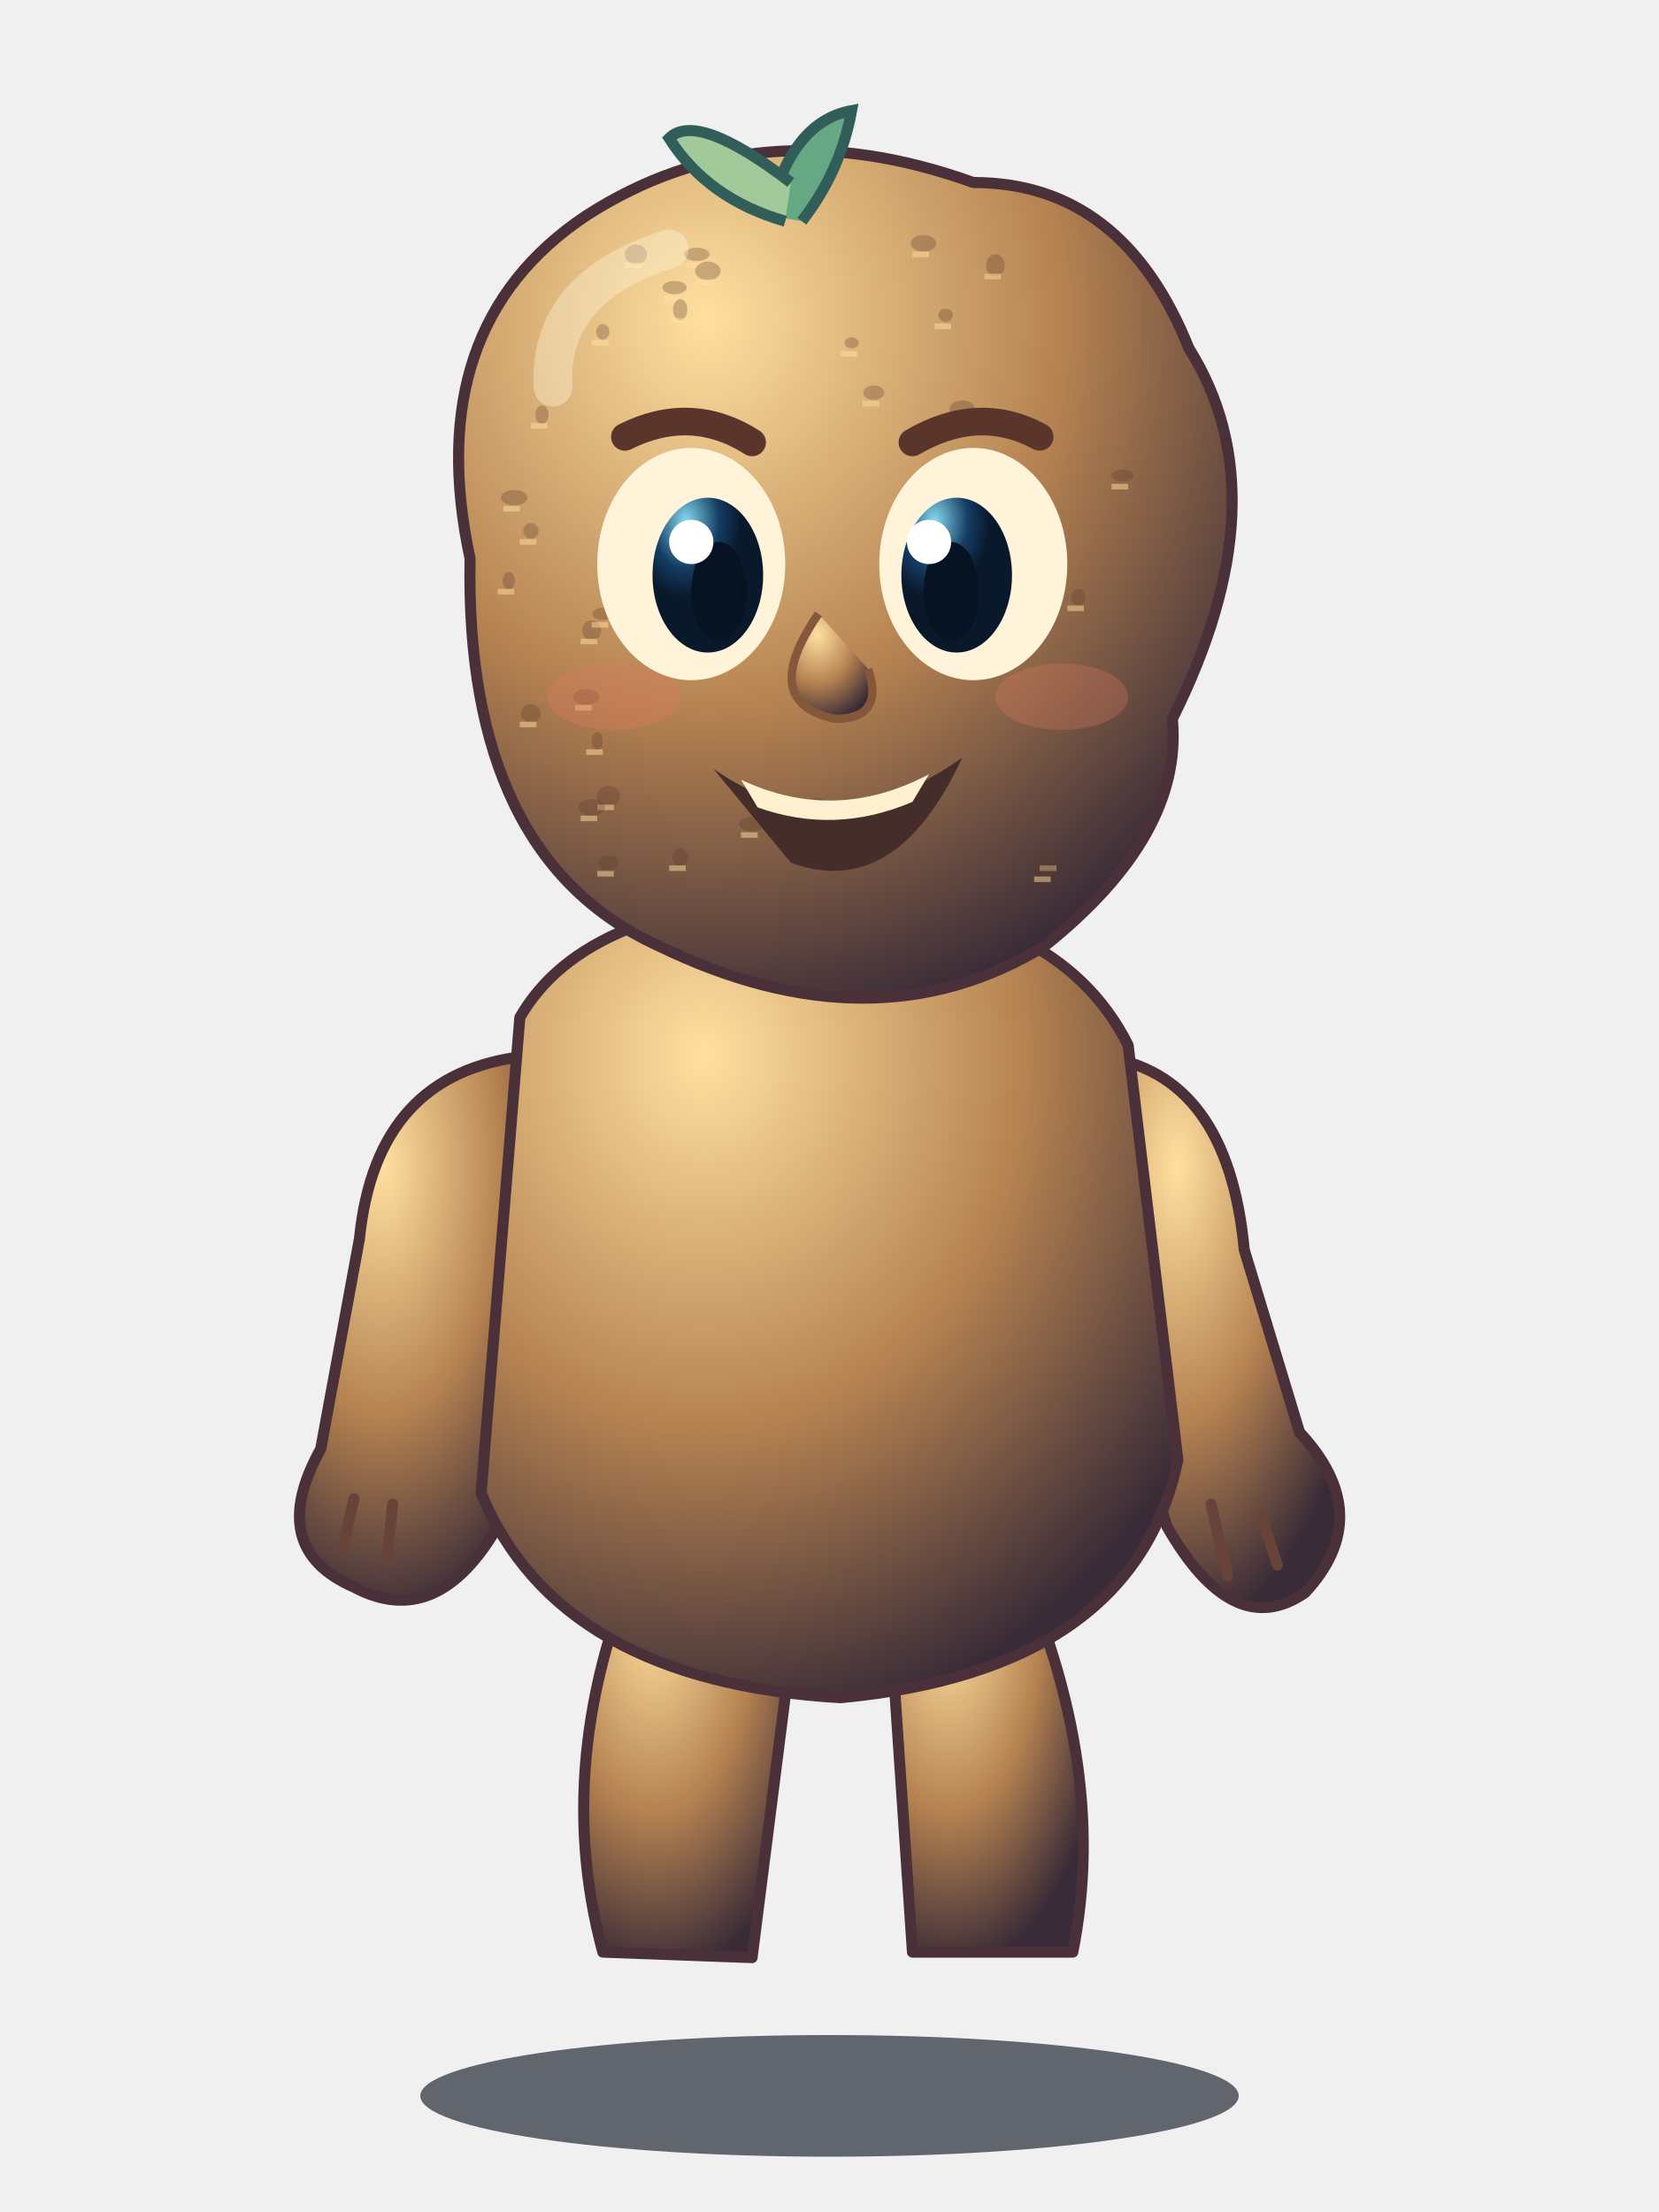
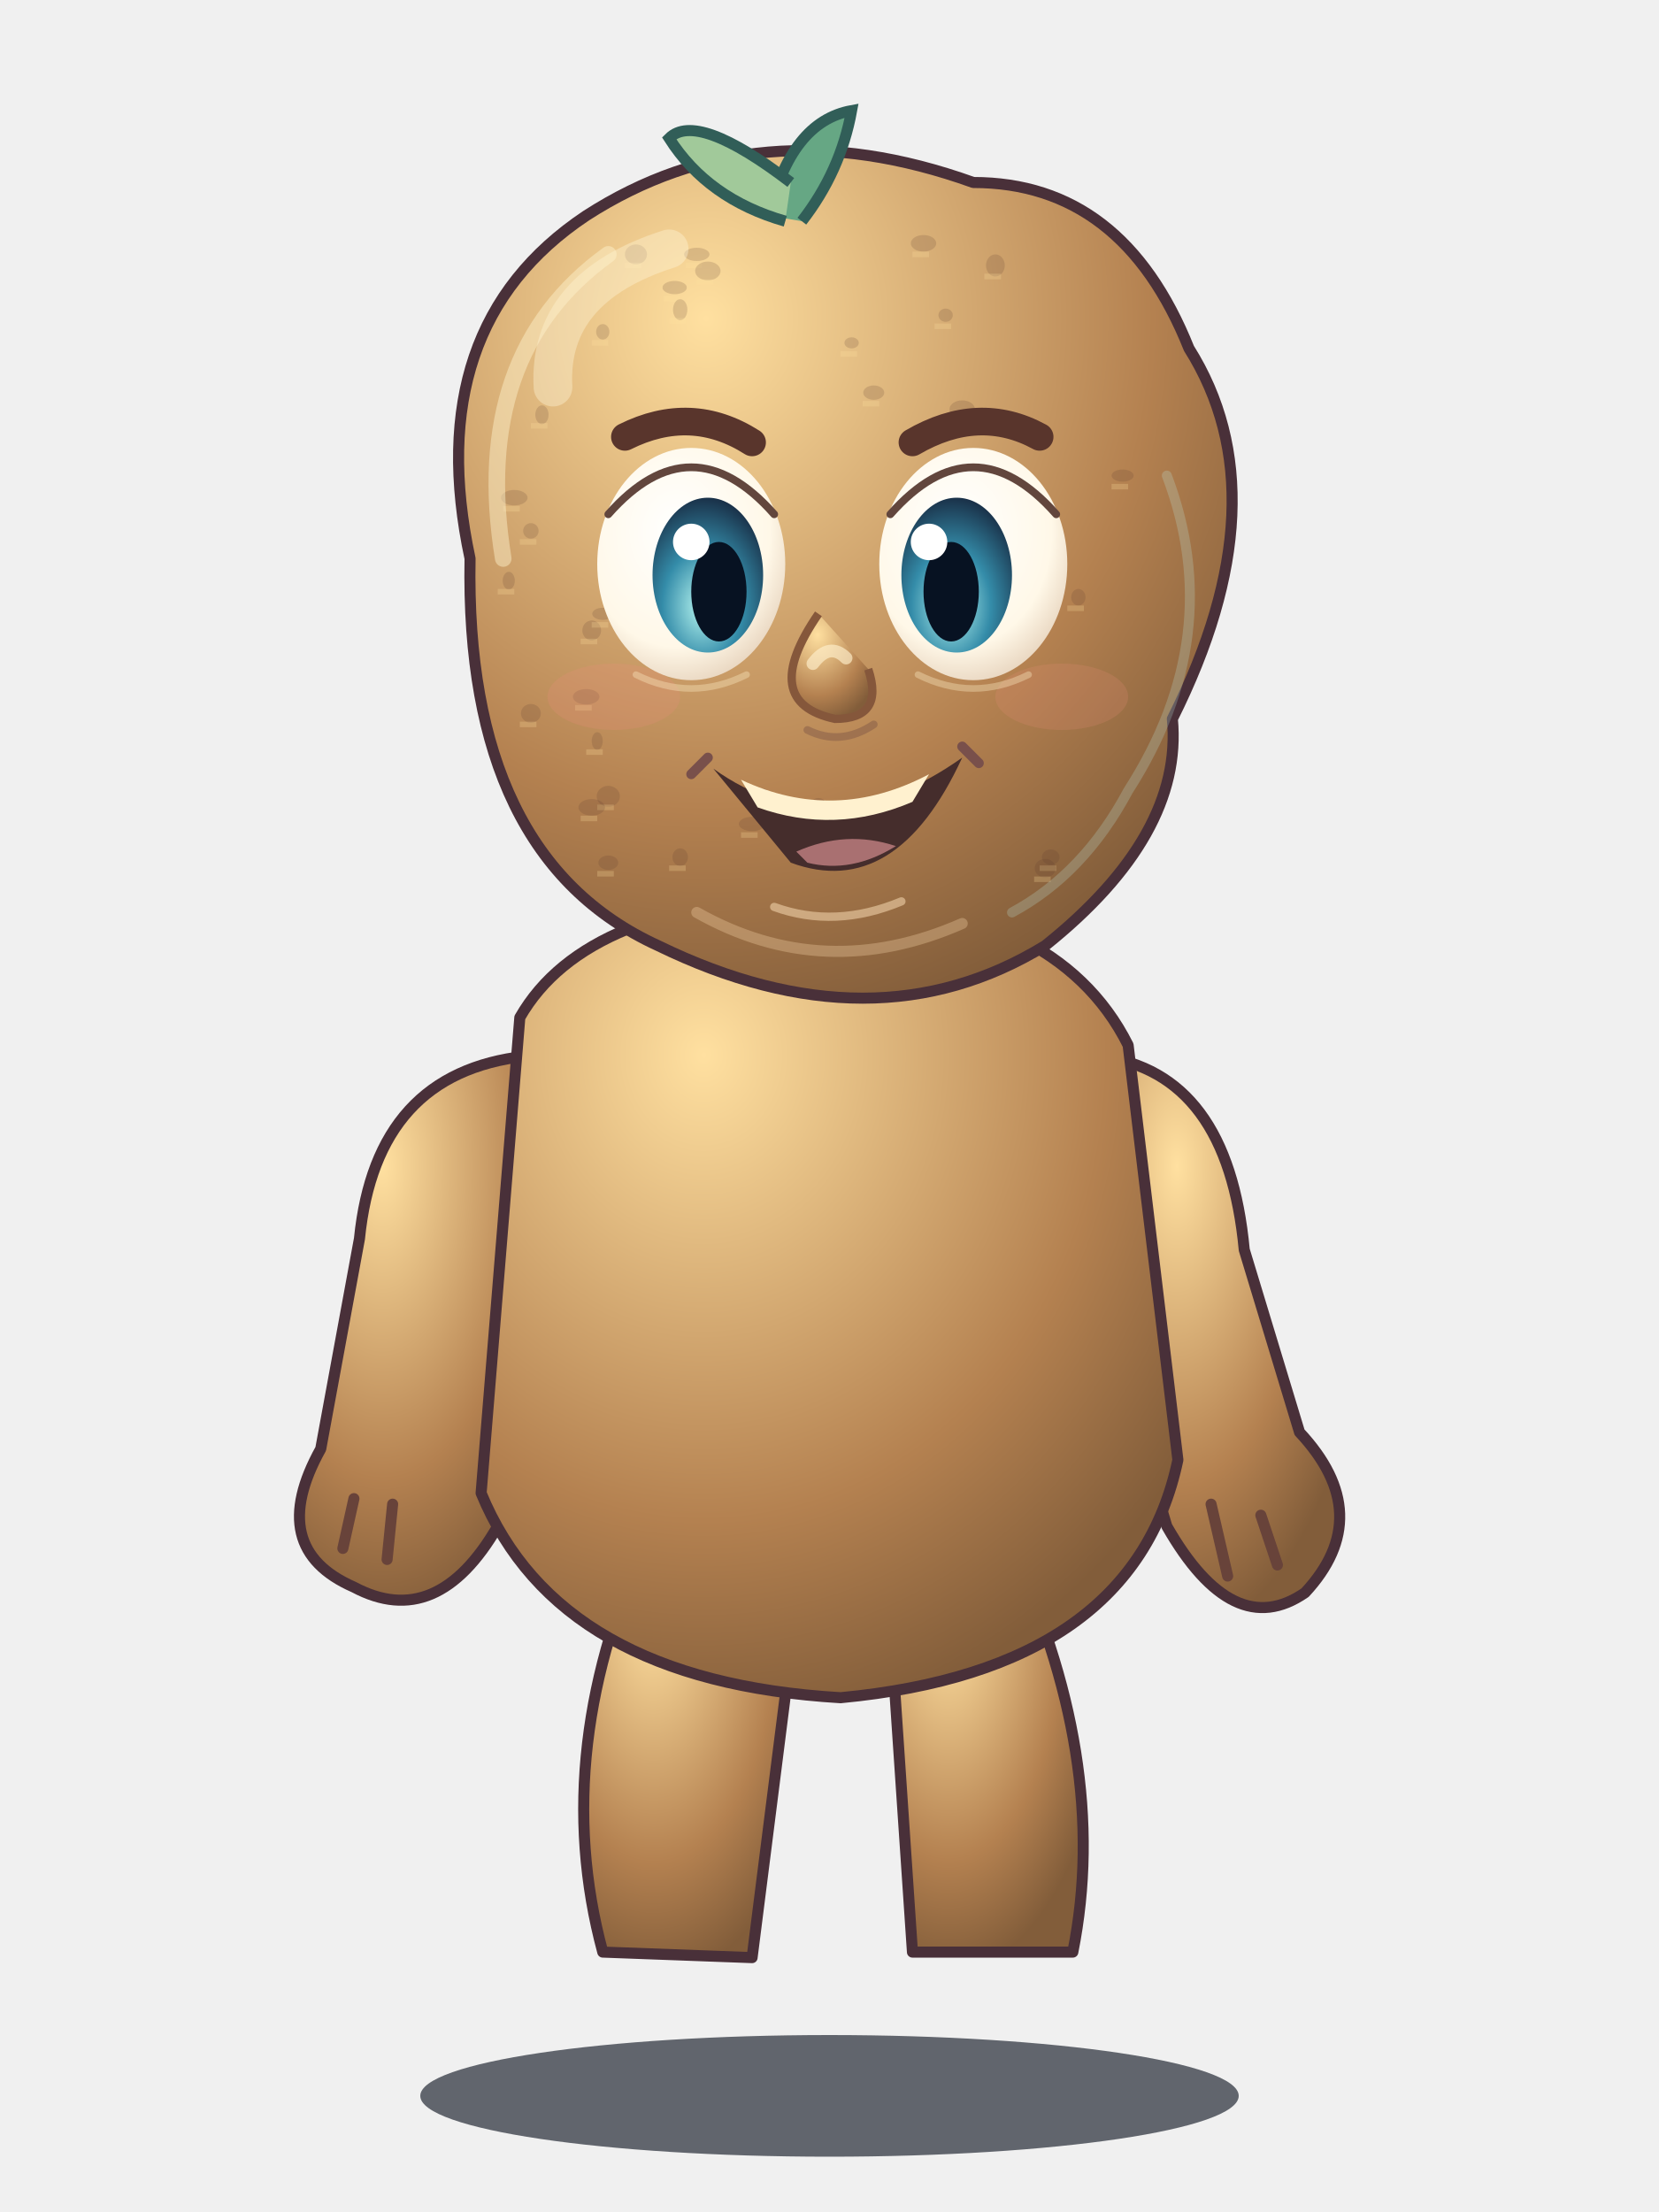
<svg xmlns="http://www.w3.org/2000/svg" viewBox="0 0 300 400">
  <defs>
    <radialGradient id="skin" cx=".32" cy=".2" r=".85">
      <stop stop-color="#ffe0a0" />
-       <stop offset=".55" stop-color="#b48150" />
-       <stop offset="1" stop-color="#392b37" />
+       <stop offset=".68" stop-color="#b48150" />
+       <stop offset="1" stop-color="#825d3a" />
    </radialGradient>
    <linearGradient id="cloth" x2=".8" y2="1">
      <stop stop-color="#3d5b75" />
      <stop offset=".5" stop-color="#253648" />
      <stop offset="1" stop-color="#101b2d" />
    </linearGradient>
    <linearGradient id="metal" x2=".75" y2="1">
      <stop stop-color="#dce6e9" />
      <stop offset=".3" stop-color="#7e98ac" />
      <stop offset=".48" stop-color="#e1e9eb" />
      <stop offset=".55" stop-color="#496477" />
      <stop offset="1" stop-color="#192c40" />
    </linearGradient>
    <linearGradient id="trim" x2="1" y2="1">
      <stop stop-color="#edfcff" />
      <stop offset=".4" stop-color="#62eafa" />
      <stop offset="1" stop-color="#287c9f" />
    </linearGradient>
    <linearGradient id="leather" x2=".8" y2="1">
      <stop stop-color="#c59269" />
      <stop offset=".5" stop-color="#855339" />
      <stop offset="1" stop-color="#392722" />
    </linearGradient>
    <linearGradient id="hair" x2=".3" y2="1">
      <stop stop-color="#8f5a36" />
      <stop offset=".6" stop-color="#492b25" />
      <stop offset="1" stop-color="#241b22" />
    </linearGradient>
    <radialGradient id="lens" cx=".3" cy=".15">
      <stop stop-color="#84d9ef" />
      <stop offset=".6" stop-color="#153e64" />
      <stop offset="1" stop-color="#09182b" />
    </radialGradient>
  </defs>
+   <defs>
+     <radialGradient id="face-pearl" cx=".42" cy=".36" r=".8">
+       <stop stop-color="#ffffff" />
+       <stop offset=".62" stop-color="#fff8e8" />
+       <stop offset="1" stop-color="#d8bda3" />
+     </radialGradient>
+   </defs>
  <ellipse cx="150" cy="379" rx="74" ry="11" fill="#020916" opacity=".6" />
  <g stroke="#493039" stroke-width="2" stroke-linejoin="round">
    <path d="M118 276Q99 316 109 353L136 354L145 283Z" fill="url(#skin)" />
    <path d="M160 279L165 353L194 353Q201 318 182 278Z" fill="url(#skin)" />
    <path d="M95 191Q68 194 65 224L58 262Q48 280 64 287Q79 295 90 276L101 235Z" fill="url(#skin)" />
    <path d="M199 191Q222 194 225 226L235 259Q249 274 236 288Q223 297 211 276L199 236Z" fill="url(#skin)" />
    <path d="M94 184Q106 163 148 162Q191 163 204 189L213 264Q205 302 152 307Q101 304 87 270Z" fill="url(#skin)" />
    <path d="M85 101Q76 59 106 39Q137 19 176 33Q203 33 215 63Q232 90 212 130Q214 151 189 171Q158 190 119 171Q84 155 85 101Z" fill="url(#skin)" />
  </g>
-   <ellipse cx="153" cy="150" rx="1.3" ry="1.8" fill="#59392d" opacity=".3" />
-   <path d="M151 152l3 0" stroke="#ffe0a0" opacity=".5" />
-   <ellipse cx="195" cy="108" rx="1.3" ry="1.5" fill="#59392d" opacity=".3" />
-   <path d="M193 110l3 0" stroke="#ffe0a0" opacity=".5" />
-   <ellipse cx="93" cy="90" rx="2.4" ry="1.4" fill="#59392d" opacity=".3" />
-   <path d="M91 92l3 0" stroke="#ffe0a0" opacity=".5" />
-   <ellipse cx="110" cy="144" rx="2.1" ry="1.9" fill="#59392d" opacity=".3" />
-   <path d="M108 146l3 0" stroke="#ffe0a0" opacity=".5" />
-   <ellipse cx="180" cy="48" rx="1.7" ry="2.0" fill="#59392d" opacity=".3" />
-   <path d="M178 50l3 0" stroke="#ffe0a0" opacity=".5" />
-   <ellipse cx="190" cy="155" rx="1.6" ry="1.4" fill="#59392d" opacity=".3" />
-   <path d="M188 157l3 0" stroke="#ffe0a0" opacity=".5" />
-   <ellipse cx="106" cy="126" rx="2.4" ry="1.4" fill="#59392d" opacity=".3" />
-   <path d="M104 128l3 0" stroke="#ffe0a0" opacity=".5" />
-   <ellipse cx="107" cy="146" rx="2.4" ry="1.5" fill="#59392d" opacity=".3" />
-   <path d="M105 148l3 0" stroke="#ffe0a0" opacity=".5" />
-   <ellipse cx="154" cy="62" rx="1.3" ry="1.0" fill="#59392d" opacity=".3" />
-   <path d="M152 64l3 0" stroke="#ffe0a0" opacity=".5" />
-   <ellipse cx="122" cy="52" rx="2.2" ry="1.2" fill="#59392d" opacity=".3" />
-   <path d="M120 54l3 0" stroke="#ffe0a0" opacity=".5" />
-   <ellipse cx="189" cy="157" rx="1.9" ry="1.7" fill="#59392d" opacity=".3" />
-   <path d="M187 159l3 0" stroke="#ffe0a0" opacity=".5" />
-   <ellipse cx="107" cy="114" rx="1.7" ry="1.8" fill="#59392d" opacity=".3" />
-   <path d="M105 116l3 0" stroke="#ffe0a0" opacity=".5" />
-   <ellipse cx="110" cy="156" rx="1.8" ry="1.3" fill="#59392d" opacity=".3" />
-   <path d="M108 158l3 0" stroke="#ffe0a0" opacity=".5" />
-   <ellipse cx="126" cy="46" rx="2.3" ry="1.2" fill="#59392d" opacity=".3" />
-   <path d="M124 48l3 0" stroke="#ffe0a0" opacity=".5" />
-   <ellipse cx="92" cy="105" rx="1.1" ry="1.6" fill="#59392d" opacity=".3" />
-   <path d="M90 107l3 0" stroke="#ffe0a0" opacity=".5" />
-   <ellipse cx="158" cy="71" rx="1.9" ry="1.3" fill="#59392d" opacity=".3" />
-   <path d="M156 73l3 0" stroke="#ffe0a0" opacity=".5" />
-   <ellipse cx="171" cy="57" rx="1.3" ry="1.2" fill="#59392d" opacity=".3" />
-   <path d="M169 59l3 0" stroke="#ffe0a0" opacity=".5" />
-   <ellipse cx="136" cy="149" rx="2.4" ry="1.3" fill="#59392d" opacity=".3" />
-   <path d="M134 151l3 0" stroke="#ffe0a0" opacity=".5" />
-   <ellipse cx="123" cy="56" rx="1.3" ry="1.9" fill="#59392d" opacity=".3" />
-   <path d="M121 58l3 0" stroke="#ffe0a0" opacity=".5" />
-   <ellipse cx="96" cy="129" rx="1.8" ry="1.7" fill="#59392d" opacity=".3" />
-   <path d="M94 131l3 0" stroke="#ffe0a0" opacity=".5" />
-   <ellipse cx="167" cy="44" rx="2.3" ry="1.5" fill="#59392d" opacity=".3" />
-   <path d="M165 46l3 0" stroke="#ffe0a0" opacity=".5" />
-   <ellipse cx="123" cy="155" rx="1.4" ry="1.6" fill="#59392d" opacity=".3" />
-   <path d="M121 157l3 0" stroke="#ffe0a0" opacity=".5" />
-   <ellipse cx="148" cy="146" rx="1.6" ry="1.7" fill="#59392d" opacity=".3" />
-   <path d="M146 148l3 0" stroke="#ffe0a0" opacity=".5" />
-   <ellipse cx="128" cy="49" rx="2.3" ry="1.7" fill="#59392d" opacity=".3" />
-   <path d="M126 51l3 0" stroke="#ffe0a0" opacity=".5" />
-   <ellipse cx="96" cy="96" rx="1.4" ry="1.4" fill="#59392d" opacity=".3" />
-   <path d="M94 98l3 0" stroke="#ffe0a0" opacity=".5" />
-   <ellipse cx="203" cy="86" rx="2.0" ry="1.1" fill="#59392d" opacity=".3" />
-   <path d="M201 88l3 0" stroke="#ffe0a0" opacity=".5" />
-   <ellipse cx="98" cy="75" rx="1.2" ry="1.7" fill="#59392d" opacity=".3" />
-   <path d="M96 77l3 0" stroke="#ffe0a0" opacity=".5" />
-   <ellipse cx="138" cy="144" rx="1.2" ry="1.4" fill="#59392d" opacity=".3" />
-   <path d="M136 146l3 0" stroke="#ffe0a0" opacity=".5" />
-   <ellipse cx="190" cy="97" rx="1.7" ry="1.9" fill="#59392d" opacity=".3" />
-   <path d="M188 99l3 0" stroke="#ffe0a0" opacity=".5" />
-   <ellipse cx="109" cy="111" rx="1.9" ry="1.1" fill="#59392d" opacity=".3" />
-   <path d="M107 113l3 0" stroke="#ffe0a0" opacity=".5" />
-   <ellipse cx="108" cy="134" rx="1.0" ry="1.6" fill="#59392d" opacity=".3" />
-   <path d="M106 136l3 0" stroke="#ffe0a0" opacity=".5" />
-   <ellipse cx="174" cy="74" rx="2.3" ry="1.6" fill="#59392d" opacity=".3" />
-   <path d="M172 76l3 0" stroke="#ffe0a0" opacity=".5" />
-   <ellipse cx="109" cy="60" rx="1.2" ry="1.4" fill="#59392d" opacity=".3" />
-   <path d="M107 62l3 0" stroke="#ffe0a0" opacity=".5" />
-   <ellipse cx="115" cy="46" rx="2.0" ry="1.8" fill="#59392d" opacity=".3" />
-   <path d="M113 48l3 0" stroke="#ffe0a0" opacity=".5" />
+   <ellipse cx="153" cy="150" rx="1.3" ry="1.8" fill="#59392d" opacity=".18" />
+   <path d="M151 152l3 0" stroke="#ffe0a0" opacity=".24" />
+   <ellipse cx="195" cy="108" rx="1.3" ry="1.5" fill="#59392d" opacity=".18" />
+   <path d="M193 110l3 0" stroke="#ffe0a0" opacity=".24" />
+   <ellipse cx="93" cy="90" rx="2.4" ry="1.4" fill="#59392d" opacity=".18" />
+   <path d="M91 92l3 0" stroke="#ffe0a0" opacity=".24" />
+   <ellipse cx="110" cy="144" rx="2.1" ry="1.9" fill="#59392d" opacity=".18" />
+   <path d="M108 146l3 0" stroke="#ffe0a0" opacity=".24" />
+   <ellipse cx="180" cy="48" rx="1.7" ry="2.0" fill="#59392d" opacity=".18" />
+   <path d="M178 50l3 0" stroke="#ffe0a0" opacity=".24" />
+   <ellipse cx="190" cy="155" rx="1.6" ry="1.4" fill="#59392d" opacity=".18" />
+   <path d="M188 157l3 0" stroke="#ffe0a0" opacity=".24" />
+   <ellipse cx="106" cy="126" rx="2.4" ry="1.4" fill="#59392d" opacity=".18" />
+   <path d="M104 128l3 0" stroke="#ffe0a0" opacity=".24" />
+   <ellipse cx="107" cy="146" rx="2.4" ry="1.5" fill="#59392d" opacity=".18" />
+   <path d="M105 148l3 0" stroke="#ffe0a0" opacity=".24" />
+   <ellipse cx="154" cy="62" rx="1.3" ry="1.0" fill="#59392d" opacity=".18" />
+   <path d="M152 64l3 0" stroke="#ffe0a0" opacity=".24" />
+   <ellipse cx="122" cy="52" rx="2.2" ry="1.2" fill="#59392d" opacity=".18" />
+   <path d="M120 54l3 0" stroke="#ffe0a0" opacity=".24" />
+   <ellipse cx="189" cy="157" rx="1.9" ry="1.7" fill="#59392d" opacity=".18" />
+   <path d="M187 159l3 0" stroke="#ffe0a0" opacity=".24" />
+   <ellipse cx="107" cy="114" rx="1.7" ry="1.8" fill="#59392d" opacity=".18" />
+   <path d="M105 116l3 0" stroke="#ffe0a0" opacity=".24" />
+   <ellipse cx="110" cy="156" rx="1.8" ry="1.3" fill="#59392d" opacity=".18" />
+   <path d="M108 158l3 0" stroke="#ffe0a0" opacity=".24" />
+   <ellipse cx="126" cy="46" rx="2.3" ry="1.2" fill="#59392d" opacity=".18" />
+   <path d="M124 48l3 0" stroke="#ffe0a0" opacity=".24" />
+   <ellipse cx="92" cy="105" rx="1.1" ry="1.6" fill="#59392d" opacity=".18" />
+   <path d="M90 107l3 0" stroke="#ffe0a0" opacity=".24" />
+   <ellipse cx="158" cy="71" rx="1.9" ry="1.3" fill="#59392d" opacity=".18" />
+   <path d="M156 73l3 0" stroke="#ffe0a0" opacity=".24" />
+   <ellipse cx="171" cy="57" rx="1.3" ry="1.2" fill="#59392d" opacity=".18" />
+   <path d="M169 59l3 0" stroke="#ffe0a0" opacity=".24" />
+   <ellipse cx="136" cy="149" rx="2.4" ry="1.3" fill="#59392d" opacity=".18" />
+   <path d="M134 151l3 0" stroke="#ffe0a0" opacity=".24" />
+   <ellipse cx="123" cy="56" rx="1.3" ry="1.9" fill="#59392d" opacity=".18" />
+   <path d="M121 58l3 0" stroke="#ffe0a0" opacity=".24" />
+   <ellipse cx="96" cy="129" rx="1.8" ry="1.7" fill="#59392d" opacity=".18" />
+   <path d="M94 131l3 0" stroke="#ffe0a0" opacity=".24" />
+   <ellipse cx="167" cy="44" rx="2.3" ry="1.5" fill="#59392d" opacity=".18" />
+   <path d="M165 46l3 0" stroke="#ffe0a0" opacity=".24" />
+   <ellipse cx="123" cy="155" rx="1.4" ry="1.6" fill="#59392d" opacity=".18" />
+   <path d="M121 157l3 0" stroke="#ffe0a0" opacity=".24" />
+   <ellipse cx="148" cy="146" rx="1.6" ry="1.7" fill="#59392d" opacity=".18" />
+   <path d="M146 148l3 0" stroke="#ffe0a0" opacity=".24" />
+   <ellipse cx="128" cy="49" rx="2.3" ry="1.7" fill="#59392d" opacity=".18" />
+   <path d="M126 51l3 0" stroke="#ffe0a0" opacity=".24" />
+   <ellipse cx="96" cy="96" rx="1.4" ry="1.4" fill="#59392d" opacity=".18" />
+   <path d="M94 98l3 0" stroke="#ffe0a0" opacity=".24" />
+   <ellipse cx="203" cy="86" rx="2.0" ry="1.1" fill="#59392d" opacity=".18" />
+   <path d="M201 88l3 0" stroke="#ffe0a0" opacity=".24" />
+   <ellipse cx="98" cy="75" rx="1.2" ry="1.7" fill="#59392d" opacity=".18" />
+   <path d="M96 77l3 0" stroke="#ffe0a0" opacity=".24" />
+   <ellipse cx="138" cy="144" rx="1.2" ry="1.4" fill="#59392d" opacity=".18" />
+   <path d="M136 146l3 0" stroke="#ffe0a0" opacity=".24" />
+   <ellipse cx="190" cy="97" rx="1.7" ry="1.9" fill="#59392d" opacity=".18" />
+   <path d="M188 99l3 0" stroke="#ffe0a0" opacity=".24" />
+   <ellipse cx="109" cy="111" rx="1.9" ry="1.1" fill="#59392d" opacity=".18" />
+   <path d="M107 113l3 0" stroke="#ffe0a0" opacity=".24" />
+   <ellipse cx="108" cy="134" rx="1.0" ry="1.6" fill="#59392d" opacity=".18" />
+   <path d="M106 136l3 0" stroke="#ffe0a0" opacity=".24" />
+   <ellipse cx="174" cy="74" rx="2.3" ry="1.6" fill="#59392d" opacity=".18" />
+   <path d="M172 76l3 0" stroke="#ffe0a0" opacity=".24" />
+   <ellipse cx="109" cy="60" rx="1.2" ry="1.4" fill="#59392d" opacity=".18" />
+   <path d="M107 62l3 0" stroke="#ffe0a0" opacity=".24" />
+   <ellipse cx="115" cy="46" rx="2.0" ry="1.8" fill="#59392d" opacity=".18" />
+   <path d="M113 48l3 0" stroke="#ffe0a0" opacity=".24" />
  <path d="M100 70Q99 52 121 45" stroke="#fff6d9" opacity=".38" stroke-width="7" stroke-linecap="round" fill="none" />
-   <ellipse cx="111" cy="126" rx="12" ry="6" fill="#dc785e" opacity=".35" />
-   <ellipse cx="192" cy="126" rx="12" ry="6" fill="#dc785e" opacity=".3" />
+   <path d="M91 101Q85 64 110 46" fill="none" stroke="#fff4ce" stroke-width="3" stroke-linecap="round" opacity=".45" />
+   <path d="M211 86Q222 115 204 143Q196 158 183 165" fill="none" stroke="#bce8df" stroke-width="1.8" stroke-linecap="round" opacity=".24" />
+   <path d="M126 165Q149 178 174 167" fill="none" stroke="#ffdfb1" stroke-width="2" stroke-linecap="round" opacity=".3" />
+   <ellipse cx="111" cy="126" rx="12" ry="6" fill="#e88b79" opacity=".23" />
+   <ellipse cx="192" cy="126" rx="12" ry="6" fill="#e88b79" opacity=".2" />
  <path d="M113 79Q125 73 136 80M165 80Q177 73 188 79" fill="none" stroke="#59352c" stroke-width="5" stroke-linecap="round" />
  <g>
-     <ellipse cx="125" cy="102" rx="17" ry="21" fill="#fff4d9" />
-     <ellipse cx="176" cy="102" rx="17" ry="21" fill="#fff4d9" />
-     <ellipse cx="128" cy="104" rx="10" ry="14" fill="url(#lens)" />
-     <ellipse cx="173" cy="104" rx="10" ry="14" fill="url(#lens)" />
+     <ellipse cx="125" cy="102" rx="17" ry="21" fill="url(#face-pearl)" />
+     <ellipse cx="176" cy="102" rx="17" ry="21" fill="url(#face-pearl)" />
+     <defs>
+       <radialGradient id="iris-finish-128" cx=".45" cy=".7" r=".75">
+         <stop stop-color="#b7f6f0" />
+         <stop offset=".48" stop-color="#348ca9" />
+         <stop offset="1" stop-color="#16243b" />
+       </radialGradient>
+     </defs>
+     <ellipse cx="128" cy="104" rx="10" ry="14" fill="url(#iris-finish-128)" />
+     <defs>
+       <radialGradient id="iris-finish-173" cx=".45" cy=".7" r=".75">
+         <stop stop-color="#b7f6f0" />
+         <stop offset=".48" stop-color="#348ca9" />
+         <stop offset="1" stop-color="#16243b" />
+       </radialGradient>
+     </defs>
+     <ellipse cx="173" cy="104" rx="10" ry="14" fill="url(#iris-finish-173)" />
    <ellipse cx="130" cy="107" rx="5" ry="9" fill="#071222" />
    <ellipse cx="172" cy="107" rx="5" ry="9" fill="#071222" />
-     <circle cx="125" cy="98" r="4" fill="white" />
-     <circle cx="168" cy="98" r="4" fill="white" />
+     <circle cx="125" cy="98" r="3.3" fill="white" />
+     <circle cx="168" cy="98" r="3.3" fill="white" />
  </g>
  <path d="M148 111Q137 127 151 130Q160 130 157 121" fill="url(#skin)" stroke="#85573b" stroke-width="1.5" />
  <path d="M129 139Q150 154 174 137Q162 163 143 156Z" fill="#452d2c" />
  <path d="M134 141Q151 149 168 140L165 145Q151 151 137 146Z" fill="#fff1cf" />
  <path d="M64 271l-2 9m9-8-1 10m158-8 3 9m-12-11 3 13" stroke="#68433a" stroke-width="2" stroke-linecap="round" />
  <path d="M139 39Q143 22 154 20Q152 31 145 40" fill="#66a784" stroke="#315e58" stroke-width="2" />
  <path d="M143 33Q126 20 121 25Q128 36 142 40" fill="#a1c99a" stroke="#315e58" stroke-width="2" />
+   <g data-face-finish="1">
+     <path d="M110 93Q125 76 140 93" fill="none" stroke="#62463d" stroke-width="1.4" stroke-linecap="round" />
+     <path d="M115 122Q125 127 135 122" fill="none" stroke="#fff0c9" stroke-width="1.2" opacity=".35" stroke-linecap="round" />
+     <path d="M161 93Q176 76 191 93" fill="none" stroke="#62463d" stroke-width="1.4" stroke-linecap="round" />
+     <path d="M166 122Q176 127 186 122" fill="none" stroke="#fff0c9" stroke-width="1.2" opacity=".35" stroke-linecap="round" />
+     <path d="M144 154Q153 150 162 153Q154 158 146 156Z" fill="#df9497" opacity=".65" />
+     <path d="M128 137l-3 3m49-5 3 3" stroke="#79504b" stroke-width="1.8" stroke-linecap="round" />
+     <path d="M140 164Q151 168 163 163" fill="none" stroke="#ffe3bb" stroke-width="1.5" opacity=".5" stroke-linecap="round" />
+     <path d="M147 120q3-4 6-1" fill="none" stroke="#fff0cc" stroke-width="2.3" opacity=".65" stroke-linecap="round" />
+     <path d="M146 132q6 3 12-1" fill="none" stroke="#69463e" stroke-width="1.4" opacity=".35" stroke-linecap="round" />
+   </g>
</svg>
